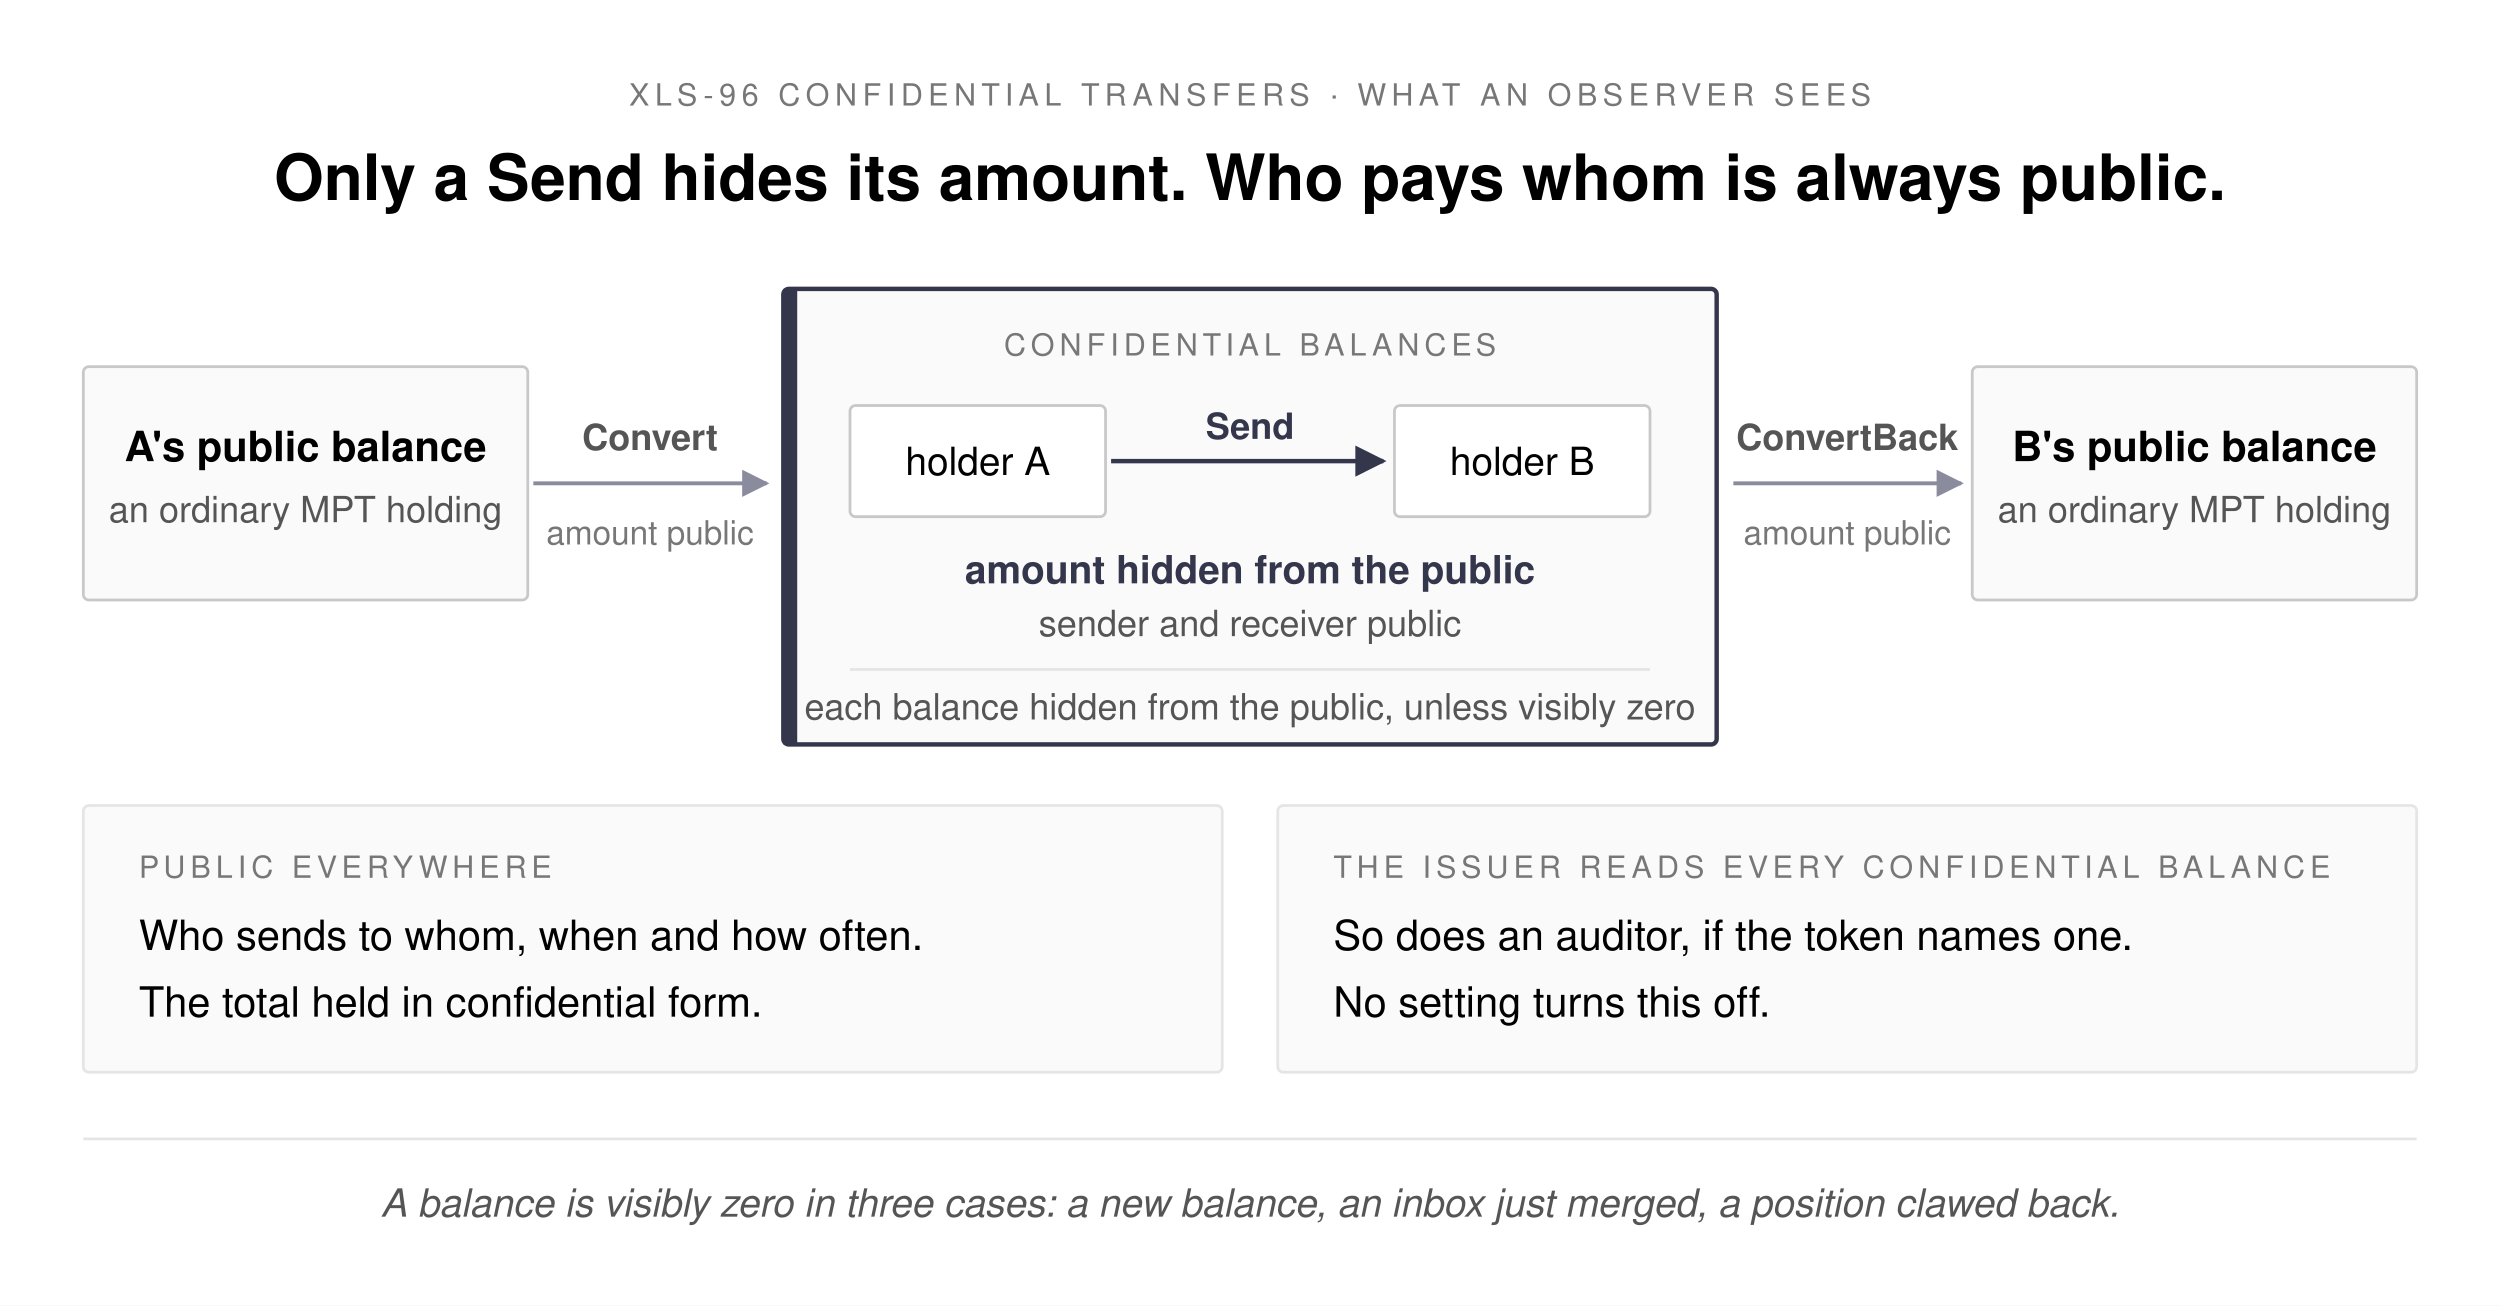
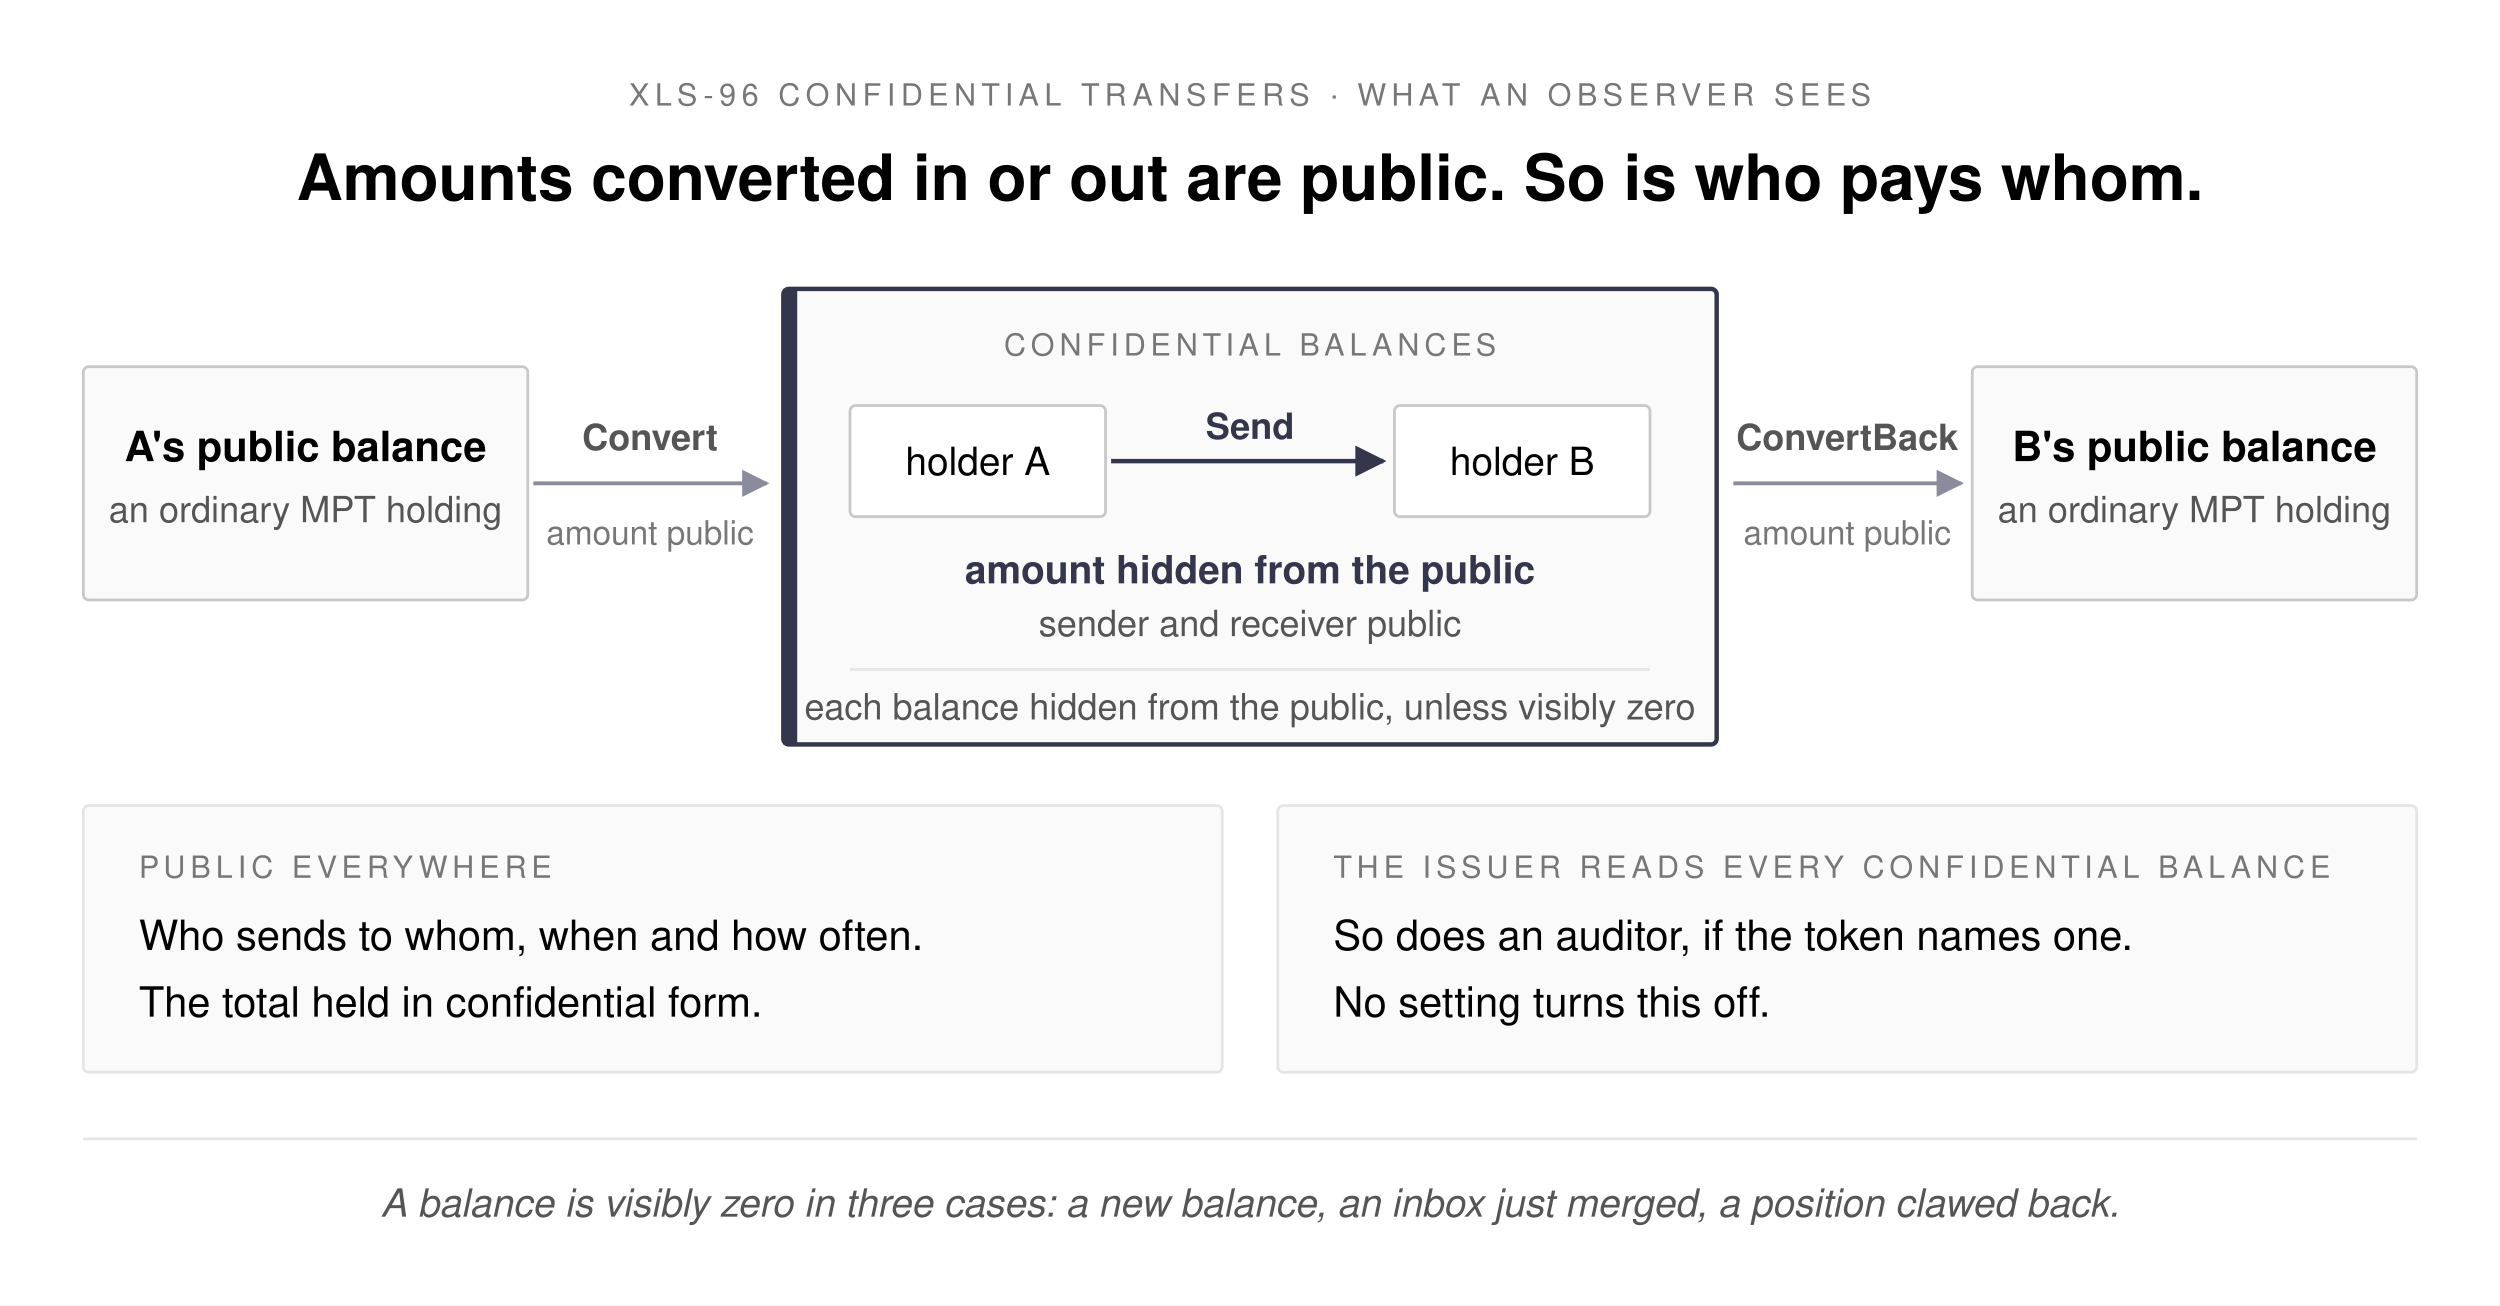
<svg xmlns="http://www.w3.org/2000/svg" viewBox="0 0 900 470" role="img" aria-labelledby="title desc" font-family="'Source Sans Pro', -apple-system, BlinkMacSystemFont, 'Segoe UI', Helvetica, Arial, sans-serif">
  <defs>
    <marker id="a-accent" viewBox="0 0 10 10" refX="9" refY="5" markerWidth="7" markerHeight="7" orient="auto-start-reverse">
      <path d="M0,0 L10,5 L0,10 z" fill="#34374C" />
    </marker>
    <marker id="a-tint" viewBox="0 0 10 10" refX="9" refY="5" markerWidth="7" markerHeight="7" orient="auto-start-reverse">
      <path d="M0,0 L10,5 L0,10 z" fill="#8a8c9e" />
    </marker>
  </defs>
  <rect width="900" height="470" fill="#ffffff" />
  <text x="450" y="38" text-anchor="middle" font-size="11" letter-spacing="2" fill="#777777">XLS-96 CONFIDENTIAL TRANSFERS · WHAT AN OBSERVER SEES</text>
-   <text x="450" y="72" text-anchor="middle" font-size="23" font-weight="600" fill="#000000">Only a Send hides its amount. Who pays whom is always public.</text>
+   <text x="450" y="72" text-anchor="middle" font-size="23" font-weight="600" fill="#000000">Amounts converted in or out are public. So is who pays whom.</text>
  <rect rx="2" x="30" y="132" width="160" height="84" fill="#fafafa" stroke="#c8c8c8" />
  <text x="110" y="166" text-anchor="middle" font-size="15" font-weight="600" fill="#000000">A's public balance</text>
  <text x="110" y="188" text-anchor="middle" font-size="13" fill="#555555">an ordinary MPT holding</text>
  <line x1="192" y1="174" x2="276" y2="174" stroke="#8a8c9e" stroke-width="1.4" marker-end="url(#a-tint)" />
  <text x="234" y="162" text-anchor="middle" font-size="13" font-weight="600" fill="#555555">Convert</text>
  <text x="234" y="196" text-anchor="middle" font-size="12" fill="#777777">amount public</text>
  <rect rx="2" x="282" y="104" width="336" height="164" fill="#fafafa" stroke="#34374C" stroke-width="1.6" />
  <rect x="282" y="104" width="5" height="164" fill="#34374C" />
  <text x="450" y="128" text-anchor="middle" font-size="11" letter-spacing="1.8" fill="#777777">CONFIDENTIAL BALANCES</text>
  <rect rx="2" x="306" y="146" width="92" height="40" fill="#ffffff" stroke="#c8c8c8" />
  <text x="352" y="171" text-anchor="middle" font-size="14" fill="#000000">holder A</text>
  <rect rx="2" x="502" y="146" width="92" height="40" fill="#ffffff" stroke="#c8c8c8" />
  <text x="548" y="171" text-anchor="middle" font-size="14" fill="#000000">holder B</text>
  <line x1="400" y1="166" x2="498" y2="166" stroke="#34374C" stroke-width="1.6" marker-end="url(#a-accent)" />
  <text x="450" y="158" text-anchor="middle" font-size="13" font-weight="600" fill="#34374C">Send</text>
  <text x="450" y="210" text-anchor="middle" font-size="14" font-weight="600" fill="#34374C">amount hidden from the public</text>
  <text x="450" y="229" text-anchor="middle" font-size="13" fill="#555555">sender and receiver public</text>
  <line x1="306" y1="241" x2="594" y2="241" stroke="#e5e5e5" />
  <text x="450" y="259" text-anchor="middle" font-size="13" fill="#555555">each balance hidden from the public, unless visibly zero</text>
  <line x1="624" y1="174" x2="706" y2="174" stroke="#8a8c9e" stroke-width="1.4" marker-end="url(#a-tint)" />
  <text x="665" y="162" text-anchor="middle" font-size="13" font-weight="600" fill="#555555">ConvertBack</text>
  <text x="665" y="196" text-anchor="middle" font-size="12" fill="#777777">amount public</text>
  <rect rx="2" x="710" y="132" width="160" height="84" fill="#fafafa" stroke="#c8c8c8" />
  <text x="790" y="166" text-anchor="middle" font-size="15" font-weight="600" fill="#000000">B's public balance</text>
  <text x="790" y="188" text-anchor="middle" font-size="13" fill="#555555">an ordinary MPT holding</text>
  <rect rx="2" x="30" y="290" width="410" height="96" fill="#fafafa" stroke="#e5e5e5" />
  <text x="50" y="316" font-size="11" letter-spacing="1.8" fill="#777777">PUBLIC EVERYWHERE</text>
  <text x="50" y="342" font-size="15" fill="#000000">Who sends to whom, when and how often.</text>
  <text x="50" y="366" font-size="15" fill="#000000">The total held in confidential form.</text>
  <rect rx="2" x="460" y="290" width="410" height="96" fill="#fafafa" stroke="#e5e5e5" />
  <text x="480" y="316" font-size="11" letter-spacing="1.8" fill="#777777">THE ISSUER READS EVERY CONFIDENTIAL BALANCE</text>
  <text x="480" y="342" font-size="15" fill="#000000">So does an auditor, if the token names one.</text>
  <text x="480" y="366" font-size="15" fill="#000000">No setting turns this off.</text>
  <line x1="30" y1="410" x2="870" y2="410" stroke="#e5e5e5" />
  <text x="450" y="438" text-anchor="middle" font-size="14" font-style="italic" fill="#555555">A balance is visibly zero in three cases: a new balance, an inbox just merged, a position clawed back.</text>
</svg>
